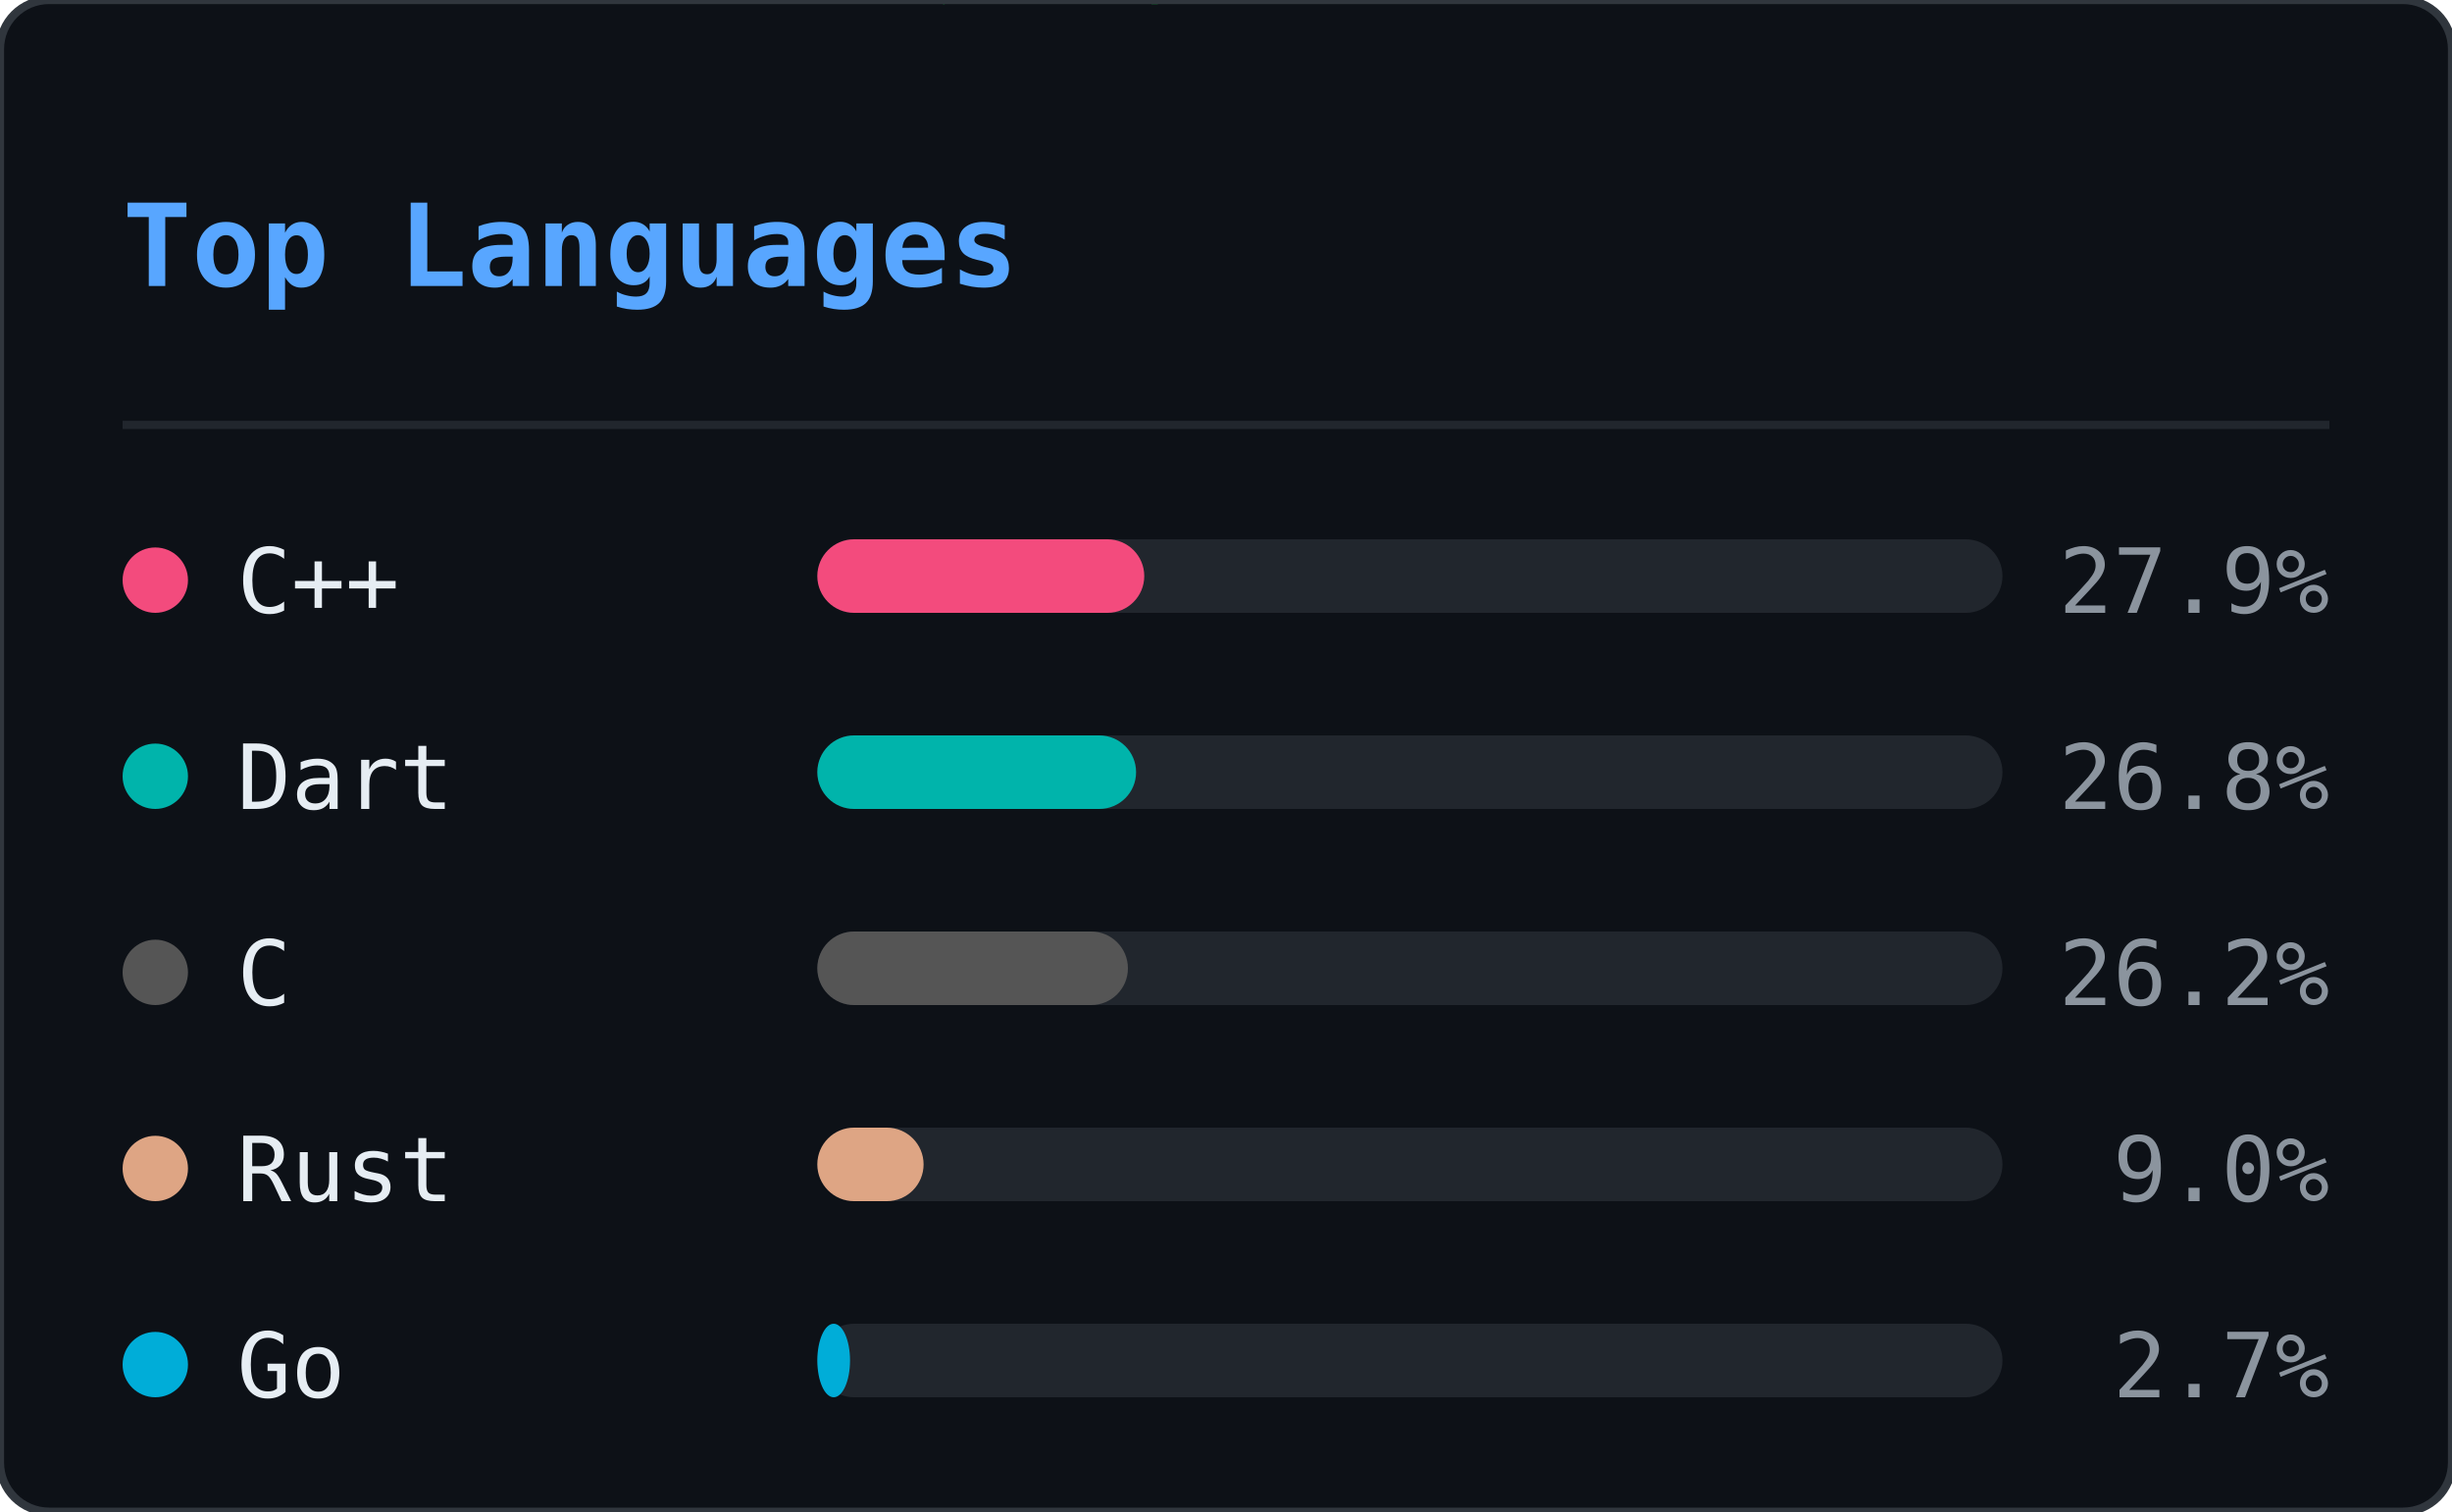
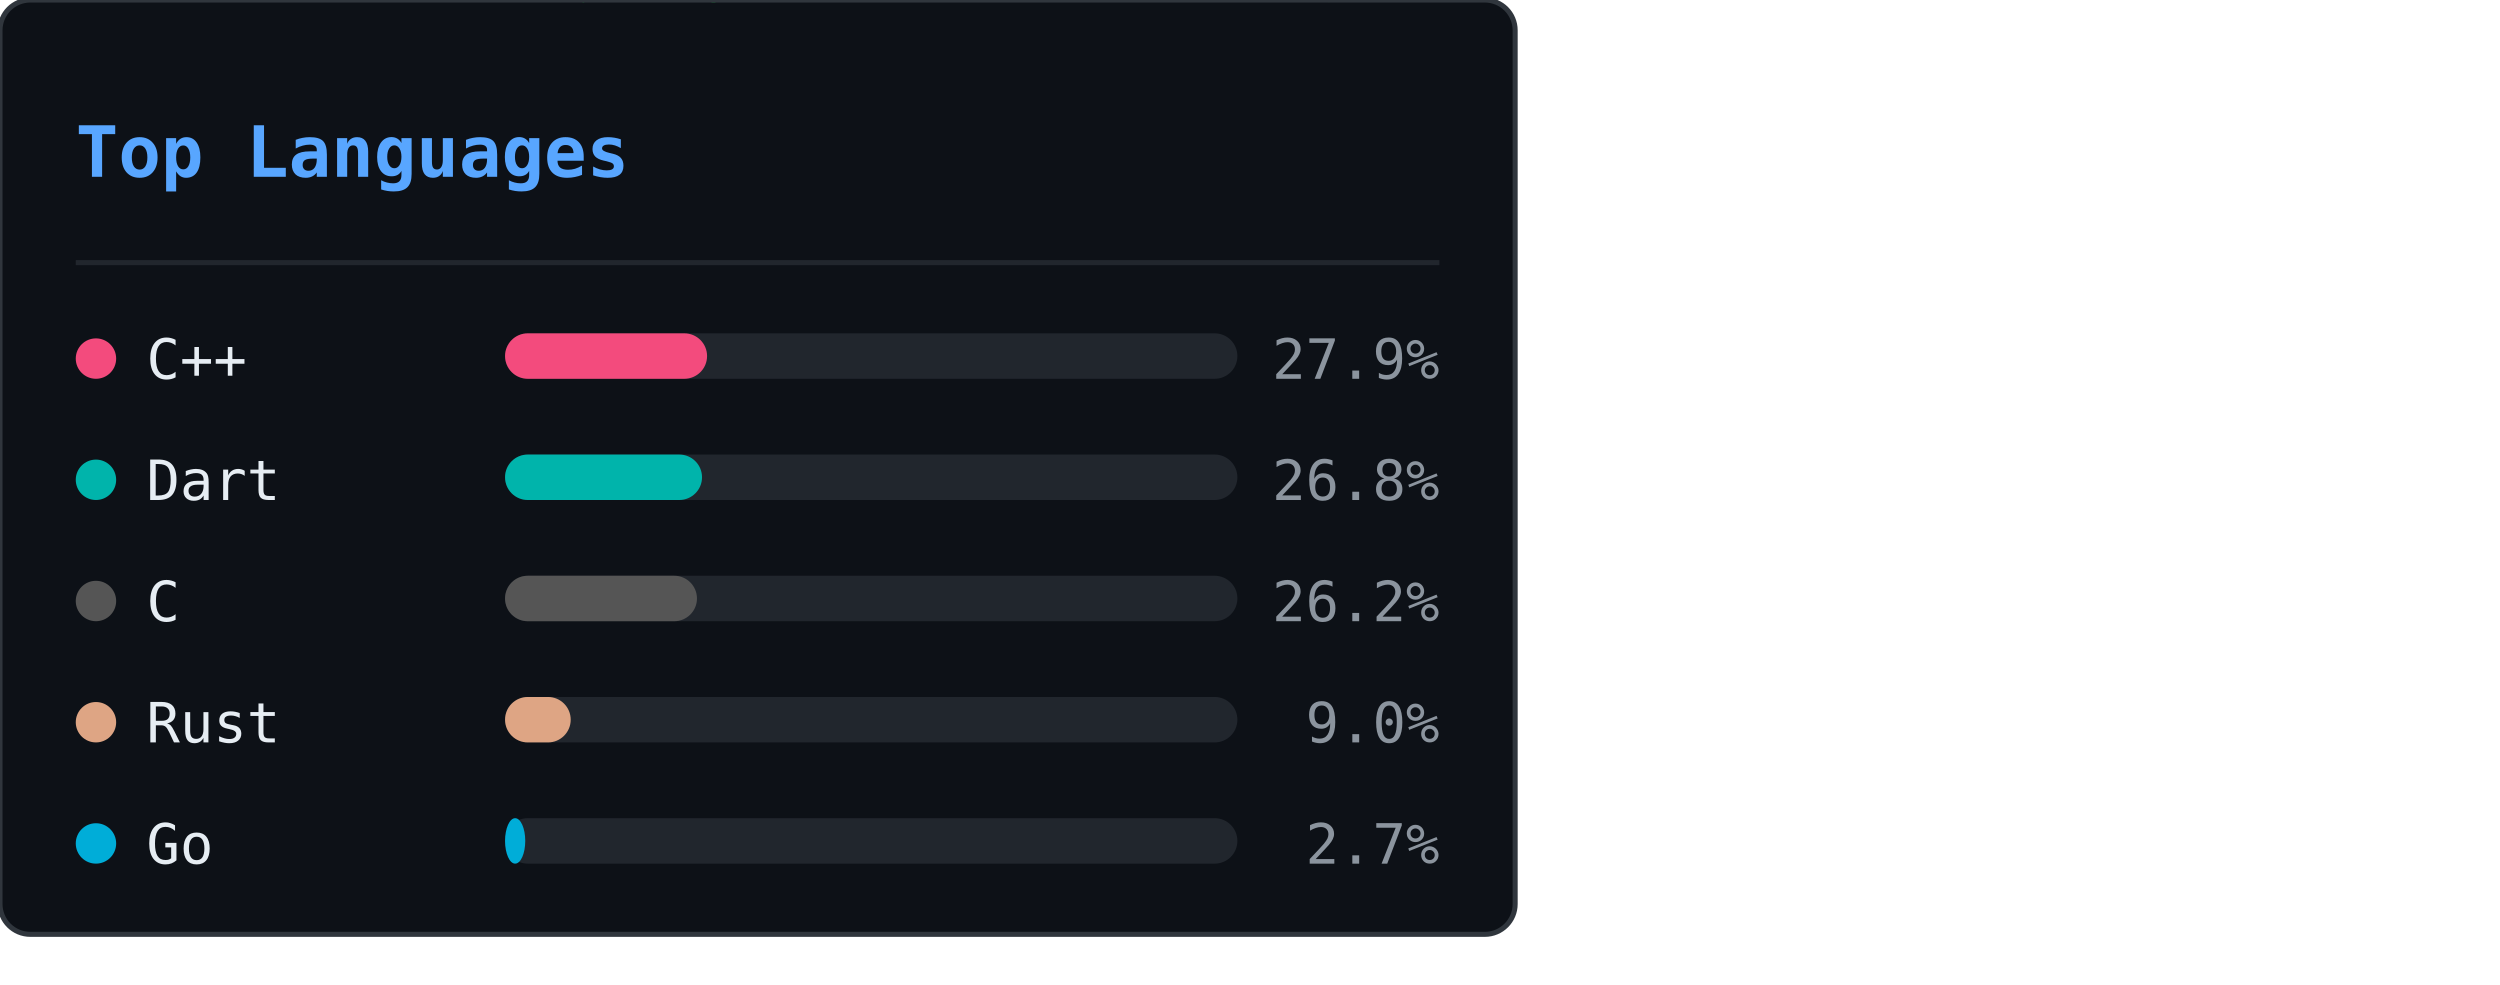
- <svg xmlns="http://www.w3.org/2000/svg" width="300" height="185" viewBox="0 0 300 185">
+ <svg xmlns="http://www.w3.org/2000/svg" width="495" height="195" viewBox="0 0 495 195">
  <defs>
    <clipPath id="ln-clip">
-       <rect width="300" height="185" rx="6" />
+       <rect width="495" height="195" rx="6" />
    </clipPath>
  </defs>
  <rect width="300" height="185" rx="6" fill="#0d1117" />
  <g clip-path="url(#ln-clip)">
    <g opacity="0.22">
      <style>@keyframes ln0{from{transform:translateY(-46px)}to{transform:translateY(199px)}}@keyframes ln1{from{transform:translateY(-46px)}to{transform:translateY(199px)}}@keyframes ln2{from{transform:translateY(-46px)}to{transform:translateY(199px)}}@keyframes ln3{from{transform:translateY(-46px)}to{transform:translateY(199px)}}@keyframes ln4{from{transform:translateY(-46px)}to{transform:translateY(199px)}}@keyframes ln5{from{transform:translateY(-46px)}to{transform:translateY(199px)}}@keyframes ln6{from{transform:translateY(-46px)}to{transform:translateY(199px)}}@keyframes ln7{from{transform:translateY(-46px)}to{transform:translateY(199px)}}@keyframes ln8{from{transform:translateY(-46px)}to{transform:translateY(199px)}}@keyframes ln9{from{transform:translateY(-46px)}to{transform:translateY(199px)}}@keyframes ln10{from{transform:translateY(-46px)}to{transform:translateY(199px)}}@keyframes ln11{from{transform:translateY(-46px)}to{transform:translateY(199px)}}@keyframes ln12{from{transform:translateY(-46px)}to{transform:translateY(199px)}}@keyframes ln13{from{transform:translateY(-46px)}to{transform:translateY(199px)}}@keyframes ln14{from{transform:translateY(-46px)}to{transform:translateY(199px)}}@keyframes ln15{from{transform:translateY(-46px)}to{transform:translateY(199px)}}@keyframes ln16{from{transform:translateY(-46px)}to{transform:translateY(199px)}}@keyframes ln17{from{transform:translateY(-46px)}to{transform:translateY(199px)}}@keyframes ln18{from{transform:translateY(-46px)}to{transform:translateY(199px)}}@keyframes ln19{from{transform:translateY(-46px)}to{transform:translateY(199px)}}@keyframes ln20{from{transform:translateY(-46px)}to{transform:translateY(199px)}}@keyframes ln21{from{transform:translateY(-46px)}to{transform:translateY(199px)}}@keyframes ln22{from{transform:translateY(-46px)}to{transform:translateY(199px)}}</style>
      <g style="animation:ln0 1.92s linear infinite;animation-delay:-0.55s">
        <text x="93" y="0" font-family="monospace" font-size="12" fill="#00ff41">ｿ</text>
        <text x="93" y="-14" font-family="monospace" font-size="12" fill="#00ff41" opacity="0.75">7</text>
        <text x="93" y="-28" font-family="monospace" font-size="12" fill="#00ff41" opacity="0.50">3</text>
        <text x="93" y="-42" font-family="monospace" font-size="12" fill="#00ff41" opacity="0.25">ﾑ</text>
      </g>
      <g style="animation:ln1 2.40s linear infinite;animation-delay:-0.40s">
        <text x="41" y="0" font-family="monospace" font-size="12" fill="#00ff41">ｶ</text>
        <text x="41" y="-14" font-family="monospace" font-size="12" fill="#00ff41" opacity="0.75">ｭ</text>
        <text x="41" y="-28" font-family="monospace" font-size="12" fill="#00ff41" opacity="0.50">ｳ</text>
        <text x="41" y="-42" font-family="monospace" font-size="12" fill="#00ff41" opacity="0.25">ﾎ</text>
      </g>
      <g style="animation:ln2 2.75s linear infinite;animation-delay:-0.79s">
        <text x="205" y="0" font-family="monospace" font-size="12" fill="#00ff41">1</text>
        <text x="205" y="-14" font-family="monospace" font-size="12" fill="#00ff41" opacity="0.75">ﾀ</text>
        <text x="205" y="-28" font-family="monospace" font-size="12" fill="#00ff41" opacity="0.50">ﾓ</text>
        <text x="205" y="-42" font-family="monospace" font-size="12" fill="#00ff41" opacity="0.25">6</text>
      </g>
      <g style="animation:ln3 1.66s linear infinite;animation-delay:-0.60s">
        <text x="137" y="0" font-family="monospace" font-size="12" fill="#00ff41">ｮ</text>
        <text x="137" y="-14" font-family="monospace" font-size="12" fill="#00ff41" opacity="0.75">ｽ</text>
        <text x="137" y="-28" font-family="monospace" font-size="12" fill="#00ff41" opacity="0.50">ｾ</text>
        <text x="137" y="-42" font-family="monospace" font-size="12" fill="#00ff41" opacity="0.25">ｫ</text>
      </g>
      <g style="animation:ln4 2.63s linear infinite;animation-delay:-1.74s">
        <text x="37" y="0" font-family="monospace" font-size="12" fill="#00ff41">ｿ</text>
        <text x="37" y="-14" font-family="monospace" font-size="12" fill="#00ff41" opacity="0.75">ﾍ</text>
        <text x="37" y="-28" font-family="monospace" font-size="12" fill="#00ff41" opacity="0.50">ｨ</text>
        <text x="37" y="-42" font-family="monospace" font-size="12" fill="#00ff41" opacity="0.25">5</text>
      </g>
      <g style="animation:ln5 3.08s linear infinite;animation-delay:-2.49s">
        <text x="81" y="0" font-family="monospace" font-size="12" fill="#00ff41">2</text>
        <text x="81" y="-14" font-family="monospace" font-size="12" fill="#00ff41" opacity="0.75">ｻ</text>
        <text x="81" y="-28" font-family="monospace" font-size="12" fill="#00ff41" opacity="0.50">8</text>
        <text x="81" y="-42" font-family="monospace" font-size="12" fill="#00ff41" opacity="0.25">ﾑ</text>
      </g>
      <g style="animation:ln6 1.75s linear infinite;animation-delay:-1.65s">
        <text x="149" y="0" font-family="monospace" font-size="12" fill="#00ff41">ﾔ</text>
        <text x="149" y="-14" font-family="monospace" font-size="12" fill="#00ff41" opacity="0.75">6</text>
        <text x="149" y="-28" font-family="monospace" font-size="12" fill="#00ff41" opacity="0.50">ﾓ</text>
        <text x="149" y="-42" font-family="monospace" font-size="12" fill="#00ff41" opacity="0.25">ﾑ</text>
      </g>
      <g style="animation:ln7 2.87s linear infinite;animation-delay:-0.22s">
        <text x="133" y="0" font-family="monospace" font-size="12" fill="#00ff41">ｺ</text>
        <text x="133" y="-14" font-family="monospace" font-size="12" fill="#00ff41" opacity="0.75">ｬ</text>
        <text x="133" y="-28" font-family="monospace" font-size="12" fill="#00ff41" opacity="0.50">ﾋ</text>
        <text x="133" y="-42" font-family="monospace" font-size="12" fill="#00ff41" opacity="0.25">6</text>
      </g>
      <g style="animation:ln8 2.04s linear infinite;animation-delay:-0.62s">
        <text x="113" y="0" font-family="monospace" font-size="12" fill="#00ff41">ｩ</text>
        <text x="113" y="-14" font-family="monospace" font-size="12" fill="#00ff41" opacity="0.75">ﾘ</text>
        <text x="113" y="-28" font-family="monospace" font-size="12" fill="#00ff41" opacity="0.50">ﾂ</text>
        <text x="113" y="-42" font-family="monospace" font-size="12" fill="#00ff41" opacity="0.25">0</text>
      </g>
      <g style="animation:ln9 2.67s linear infinite;animation-delay:-1.60s">
        <text x="17" y="0" font-family="monospace" font-size="12" fill="#00ff41">ﾎ</text>
        <text x="17" y="-14" font-family="monospace" font-size="12" fill="#00ff41" opacity="0.75">5</text>
        <text x="17" y="-28" font-family="monospace" font-size="12" fill="#00ff41" opacity="0.50">ｵ</text>
        <text x="17" y="-42" font-family="monospace" font-size="12" fill="#00ff41" opacity="0.25">5</text>
      </g>
      <g style="animation:ln10 1.99s linear infinite;animation-delay:-0.10s">
        <text x="225" y="0" font-family="monospace" font-size="12" fill="#00ff41">ﾊ</text>
        <text x="225" y="-14" font-family="monospace" font-size="12" fill="#00ff41" opacity="0.75">ﾗ</text>
        <text x="225" y="-28" font-family="monospace" font-size="12" fill="#00ff41" opacity="0.50">ｧ</text>
        <text x="225" y="-42" font-family="monospace" font-size="12" fill="#00ff41" opacity="0.25">ｺ</text>
      </g>
      <g style="animation:ln11 1.72s linear infinite;animation-delay:-0.65s">
        <text x="105" y="0" font-family="monospace" font-size="12" fill="#00ff41">ﾁ</text>
        <text x="105" y="-14" font-family="monospace" font-size="12" fill="#00ff41" opacity="0.75">ｹ</text>
        <text x="105" y="-28" font-family="monospace" font-size="12" fill="#00ff41" opacity="0.50">ﾒ</text>
        <text x="105" y="-42" font-family="monospace" font-size="12" fill="#00ff41" opacity="0.25">ﾎ</text>
      </g>
      <g style="animation:ln12 1.89s linear infinite;animation-delay:-1.40s">
        <text x="157" y="0" font-family="monospace" font-size="12" fill="#00ff41">ﾝ</text>
        <text x="157" y="-14" font-family="monospace" font-size="12" fill="#00ff41" opacity="0.75">ﾊ</text>
        <text x="157" y="-28" font-family="monospace" font-size="12" fill="#00ff41" opacity="0.50">ﾀ</text>
        <text x="157" y="-42" font-family="monospace" font-size="12" fill="#00ff41" opacity="0.25">ｲ</text>
      </g>
      <g style="animation:ln13 1.87s linear infinite;animation-delay:-0.50s">
        <text x="65" y="0" font-family="monospace" font-size="12" fill="#00ff41">ｪ</text>
        <text x="65" y="-14" font-family="monospace" font-size="12" fill="#00ff41" opacity="0.75">ｮ</text>
        <text x="65" y="-28" font-family="monospace" font-size="12" fill="#00ff41" opacity="0.50">ﾏ</text>
        <text x="65" y="-42" font-family="monospace" font-size="12" fill="#00ff41" opacity="0.25">1</text>
      </g>
      <g style="animation:ln14 3.09s linear infinite;animation-delay:-1.87s">
        <text x="17" y="0" font-family="monospace" font-size="12" fill="#00ff41">ﾜ</text>
        <text x="17" y="-14" font-family="monospace" font-size="12" fill="#00ff41" opacity="0.75">ﾐ</text>
        <text x="17" y="-28" font-family="monospace" font-size="12" fill="#00ff41" opacity="0.50">ｸ</text>
        <text x="17" y="-42" font-family="monospace" font-size="12" fill="#00ff41" opacity="0.25">ｪ</text>
      </g>
      <g style="animation:ln15 1.72s linear infinite;animation-delay:-0.81s">
        <text x="133" y="0" font-family="monospace" font-size="12" fill="#00ff41">5</text>
        <text x="133" y="-14" font-family="monospace" font-size="12" fill="#00ff41" opacity="0.75">ｹ</text>
        <text x="133" y="-28" font-family="monospace" font-size="12" fill="#00ff41" opacity="0.50">0</text>
        <text x="133" y="-42" font-family="monospace" font-size="12" fill="#00ff41" opacity="0.25">ﾅ</text>
      </g>
      <g style="animation:ln16 2.04s linear infinite;animation-delay:-0.70s">
        <text x="41" y="0" font-family="monospace" font-size="12" fill="#00ff41">ｫ</text>
        <text x="41" y="-14" font-family="monospace" font-size="12" fill="#00ff41" opacity="0.75">ﾑ</text>
        <text x="41" y="-28" font-family="monospace" font-size="12" fill="#00ff41" opacity="0.50">8</text>
        <text x="41" y="-42" font-family="monospace" font-size="12" fill="#00ff41" opacity="0.25">ﾆ</text>
      </g>
      <g style="animation:ln17 2.90s linear infinite;animation-delay:-0.60s">
        <text x="89" y="0" font-family="monospace" font-size="12" fill="#00ff41">ｼ</text>
        <text x="89" y="-14" font-family="monospace" font-size="12" fill="#00ff41" opacity="0.75">ﾒ</text>
        <text x="89" y="-28" font-family="monospace" font-size="12" fill="#00ff41" opacity="0.50">ﾏ</text>
        <text x="89" y="-42" font-family="monospace" font-size="12" fill="#00ff41" opacity="0.25">9</text>
      </g>
      <g style="animation:ln18 1.79s linear infinite;animation-delay:-0.72s">
        <text x="261" y="0" font-family="monospace" font-size="12" fill="#00ff41">ﾗ</text>
        <text x="261" y="-14" font-family="monospace" font-size="12" fill="#00ff41" opacity="0.75">ﾝ</text>
        <text x="261" y="-28" font-family="monospace" font-size="12" fill="#00ff41" opacity="0.50">ﾚ</text>
        <text x="261" y="-42" font-family="monospace" font-size="12" fill="#00ff41" opacity="0.25">9</text>
      </g>
      <g style="animation:ln19 2.43s linear infinite;animation-delay:-2.21s">
        <text x="265" y="0" font-family="monospace" font-size="12" fill="#00ff41">8</text>
        <text x="265" y="-14" font-family="monospace" font-size="12" fill="#00ff41" opacity="0.75">ｽ</text>
        <text x="265" y="-28" font-family="monospace" font-size="12" fill="#00ff41" opacity="0.50">6</text>
        <text x="265" y="-42" font-family="monospace" font-size="12" fill="#00ff41" opacity="0.25">ﾗ</text>
      </g>
      <g style="animation:ln20 1.60s linear infinite;animation-delay:-0.29s">
        <text x="109" y="0" font-family="monospace" font-size="12" fill="#00ff41">ﾌ</text>
        <text x="109" y="-14" font-family="monospace" font-size="12" fill="#00ff41" opacity="0.75">ｧ</text>
        <text x="109" y="-28" font-family="monospace" font-size="12" fill="#00ff41" opacity="0.50">ﾅ</text>
        <text x="109" y="-42" font-family="monospace" font-size="12" fill="#00ff41" opacity="0.25">ﾒ</text>
      </g>
      <g style="animation:ln21 1.83s linear infinite;animation-delay:-1.82s">
        <text x="281" y="0" font-family="monospace" font-size="12" fill="#00ff41">ﾁ</text>
        <text x="281" y="-14" font-family="monospace" font-size="12" fill="#00ff41" opacity="0.75">ﾔ</text>
        <text x="281" y="-28" font-family="monospace" font-size="12" fill="#00ff41" opacity="0.50">4</text>
        <text x="281" y="-42" font-family="monospace" font-size="12" fill="#00ff41" opacity="0.25">ｲ</text>
      </g>
      <g style="animation:ln22 2.18s linear infinite;animation-delay:-0.55s">
        <text x="193" y="0" font-family="monospace" font-size="12" fill="#00ff41">8</text>
        <text x="193" y="-14" font-family="monospace" font-size="12" fill="#00ff41" opacity="0.75">ｽ</text>
        <text x="193" y="-28" font-family="monospace" font-size="12" fill="#00ff41" opacity="0.50">ﾓ</text>
        <text x="193" y="-42" font-family="monospace" font-size="12" fill="#00ff41" opacity="0.25">0</text>
      </g>
    </g>
  </g>
  <rect width="300" height="185" rx="6" fill="none" stroke="#30363d" stroke-width="1" />
  <text x="15" y="35" font-family="monospace" font-size="14" font-weight="600" fill="#58a6ff">Top Languages</text>
  <line x1="15" y1="52" x2="285" y2="52" stroke="#21262d" stroke-width="1" />
  <circle cx="19" cy="71" r="4" fill="#f34b7d" />
  <text x="29" y="75" font-family="monospace" font-size="11" fill="#e6edf3">C++</text>
  <rect x="100" y="66" width="145" height="9" rx="4.5" fill="#21262d" />
  <rect x="100" y="66" width="40" height="9" rx="4.5" fill="#f34b7d" />
  <text x="285" y="75" text-anchor="end" font-family="monospace" font-size="11" fill="#8b949e">27.9%</text>
  <circle cx="19" cy="95" r="4" fill="#00B4AB" />
  <text x="29" y="99" font-family="monospace" font-size="11" fill="#e6edf3">Dart</text>
  <rect x="100" y="90" width="145" height="9" rx="4.5" fill="#21262d" />
  <rect x="100" y="90" width="39" height="9" rx="4.5" fill="#00B4AB" />
  <text x="285" y="99" text-anchor="end" font-family="monospace" font-size="11" fill="#8b949e">26.8%</text>
  <circle cx="19" cy="119" r="4" fill="#555555" />
  <text x="29" y="123" font-family="monospace" font-size="11" fill="#e6edf3">C</text>
  <rect x="100" y="114" width="145" height="9" rx="4.5" fill="#21262d" />
  <rect x="100" y="114" width="38" height="9" rx="4.5" fill="#555555" />
  <text x="285" y="123" text-anchor="end" font-family="monospace" font-size="11" fill="#8b949e">26.2%</text>
  <circle cx="19" cy="143" r="4" fill="#dea584" />
  <text x="29" y="147" font-family="monospace" font-size="11" fill="#e6edf3">Rust</text>
  <rect x="100" y="138" width="145" height="9" rx="4.5" fill="#21262d" />
  <rect x="100" y="138" width="13" height="9" rx="4.5" fill="#dea584" />
  <text x="285" y="147" text-anchor="end" font-family="monospace" font-size="11" fill="#8b949e">9.0%</text>
  <circle cx="19" cy="167" r="4" fill="#00ADD8" />
  <text x="29" y="171" font-family="monospace" font-size="11" fill="#e6edf3">Go</text>
  <rect x="100" y="162" width="145" height="9" rx="4.5" fill="#21262d" />
  <rect x="100" y="162" width="4" height="9" rx="4.5" fill="#00ADD8" />
  <text x="285" y="171" text-anchor="end" font-family="monospace" font-size="11" fill="#8b949e">2.7%</text>
</svg>
